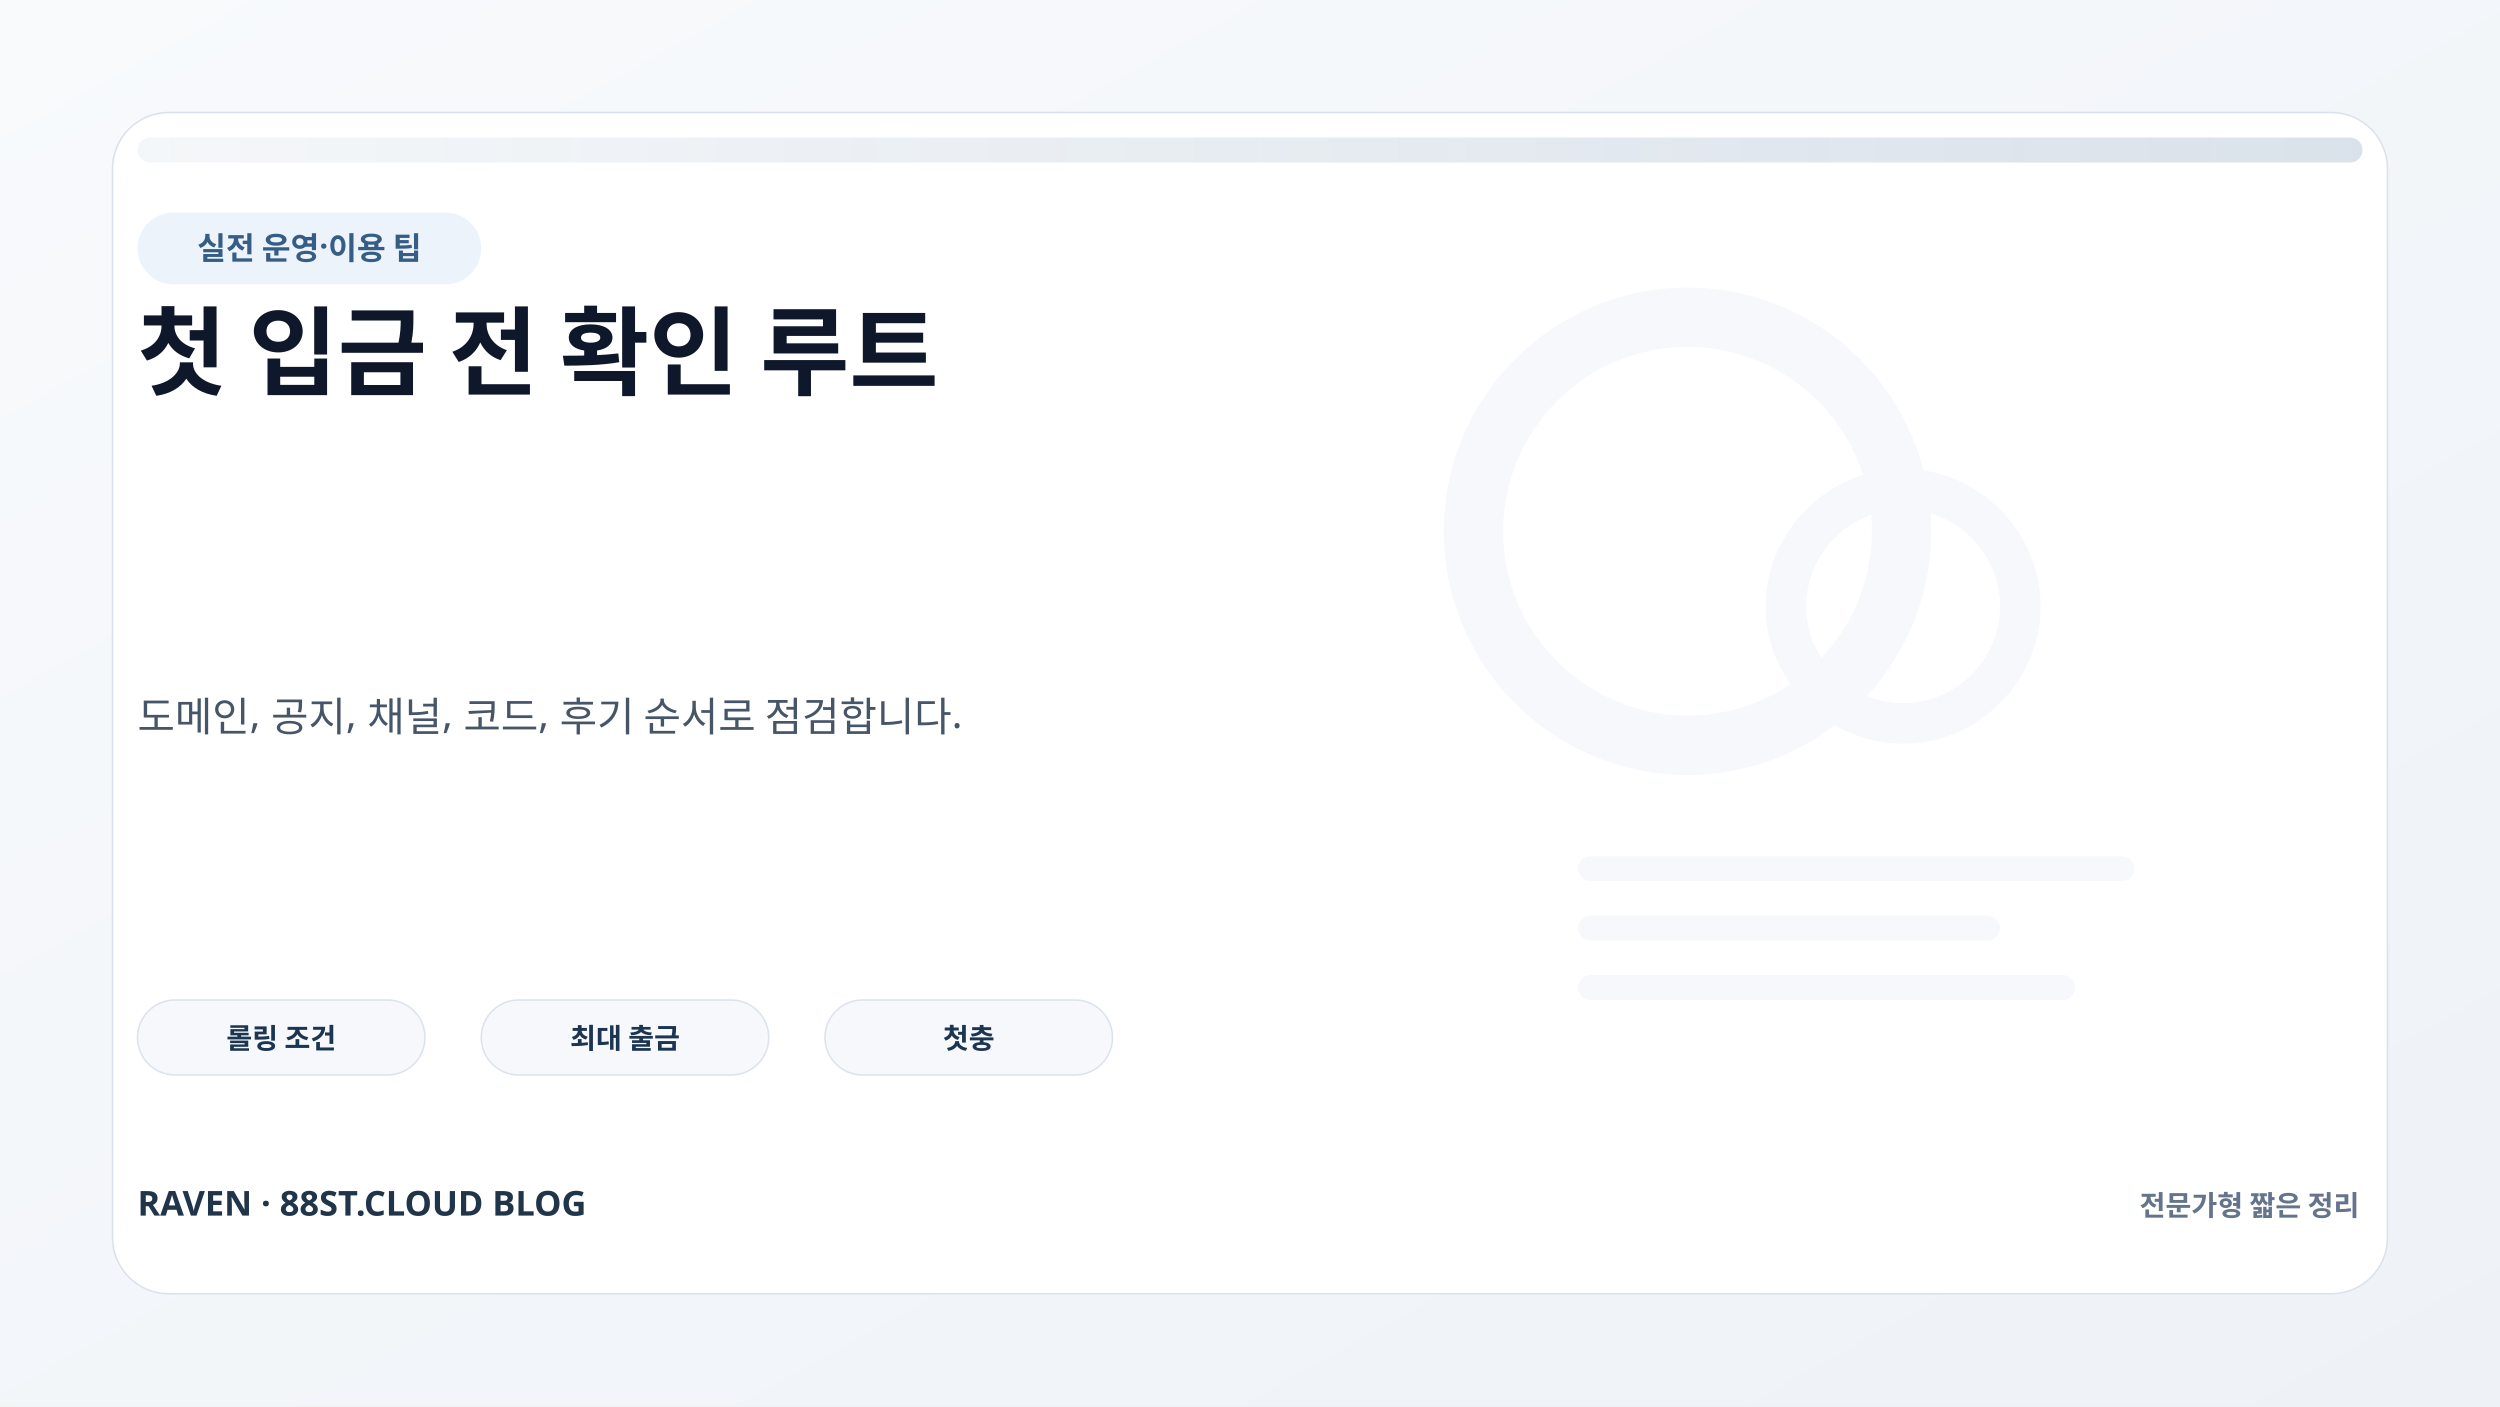
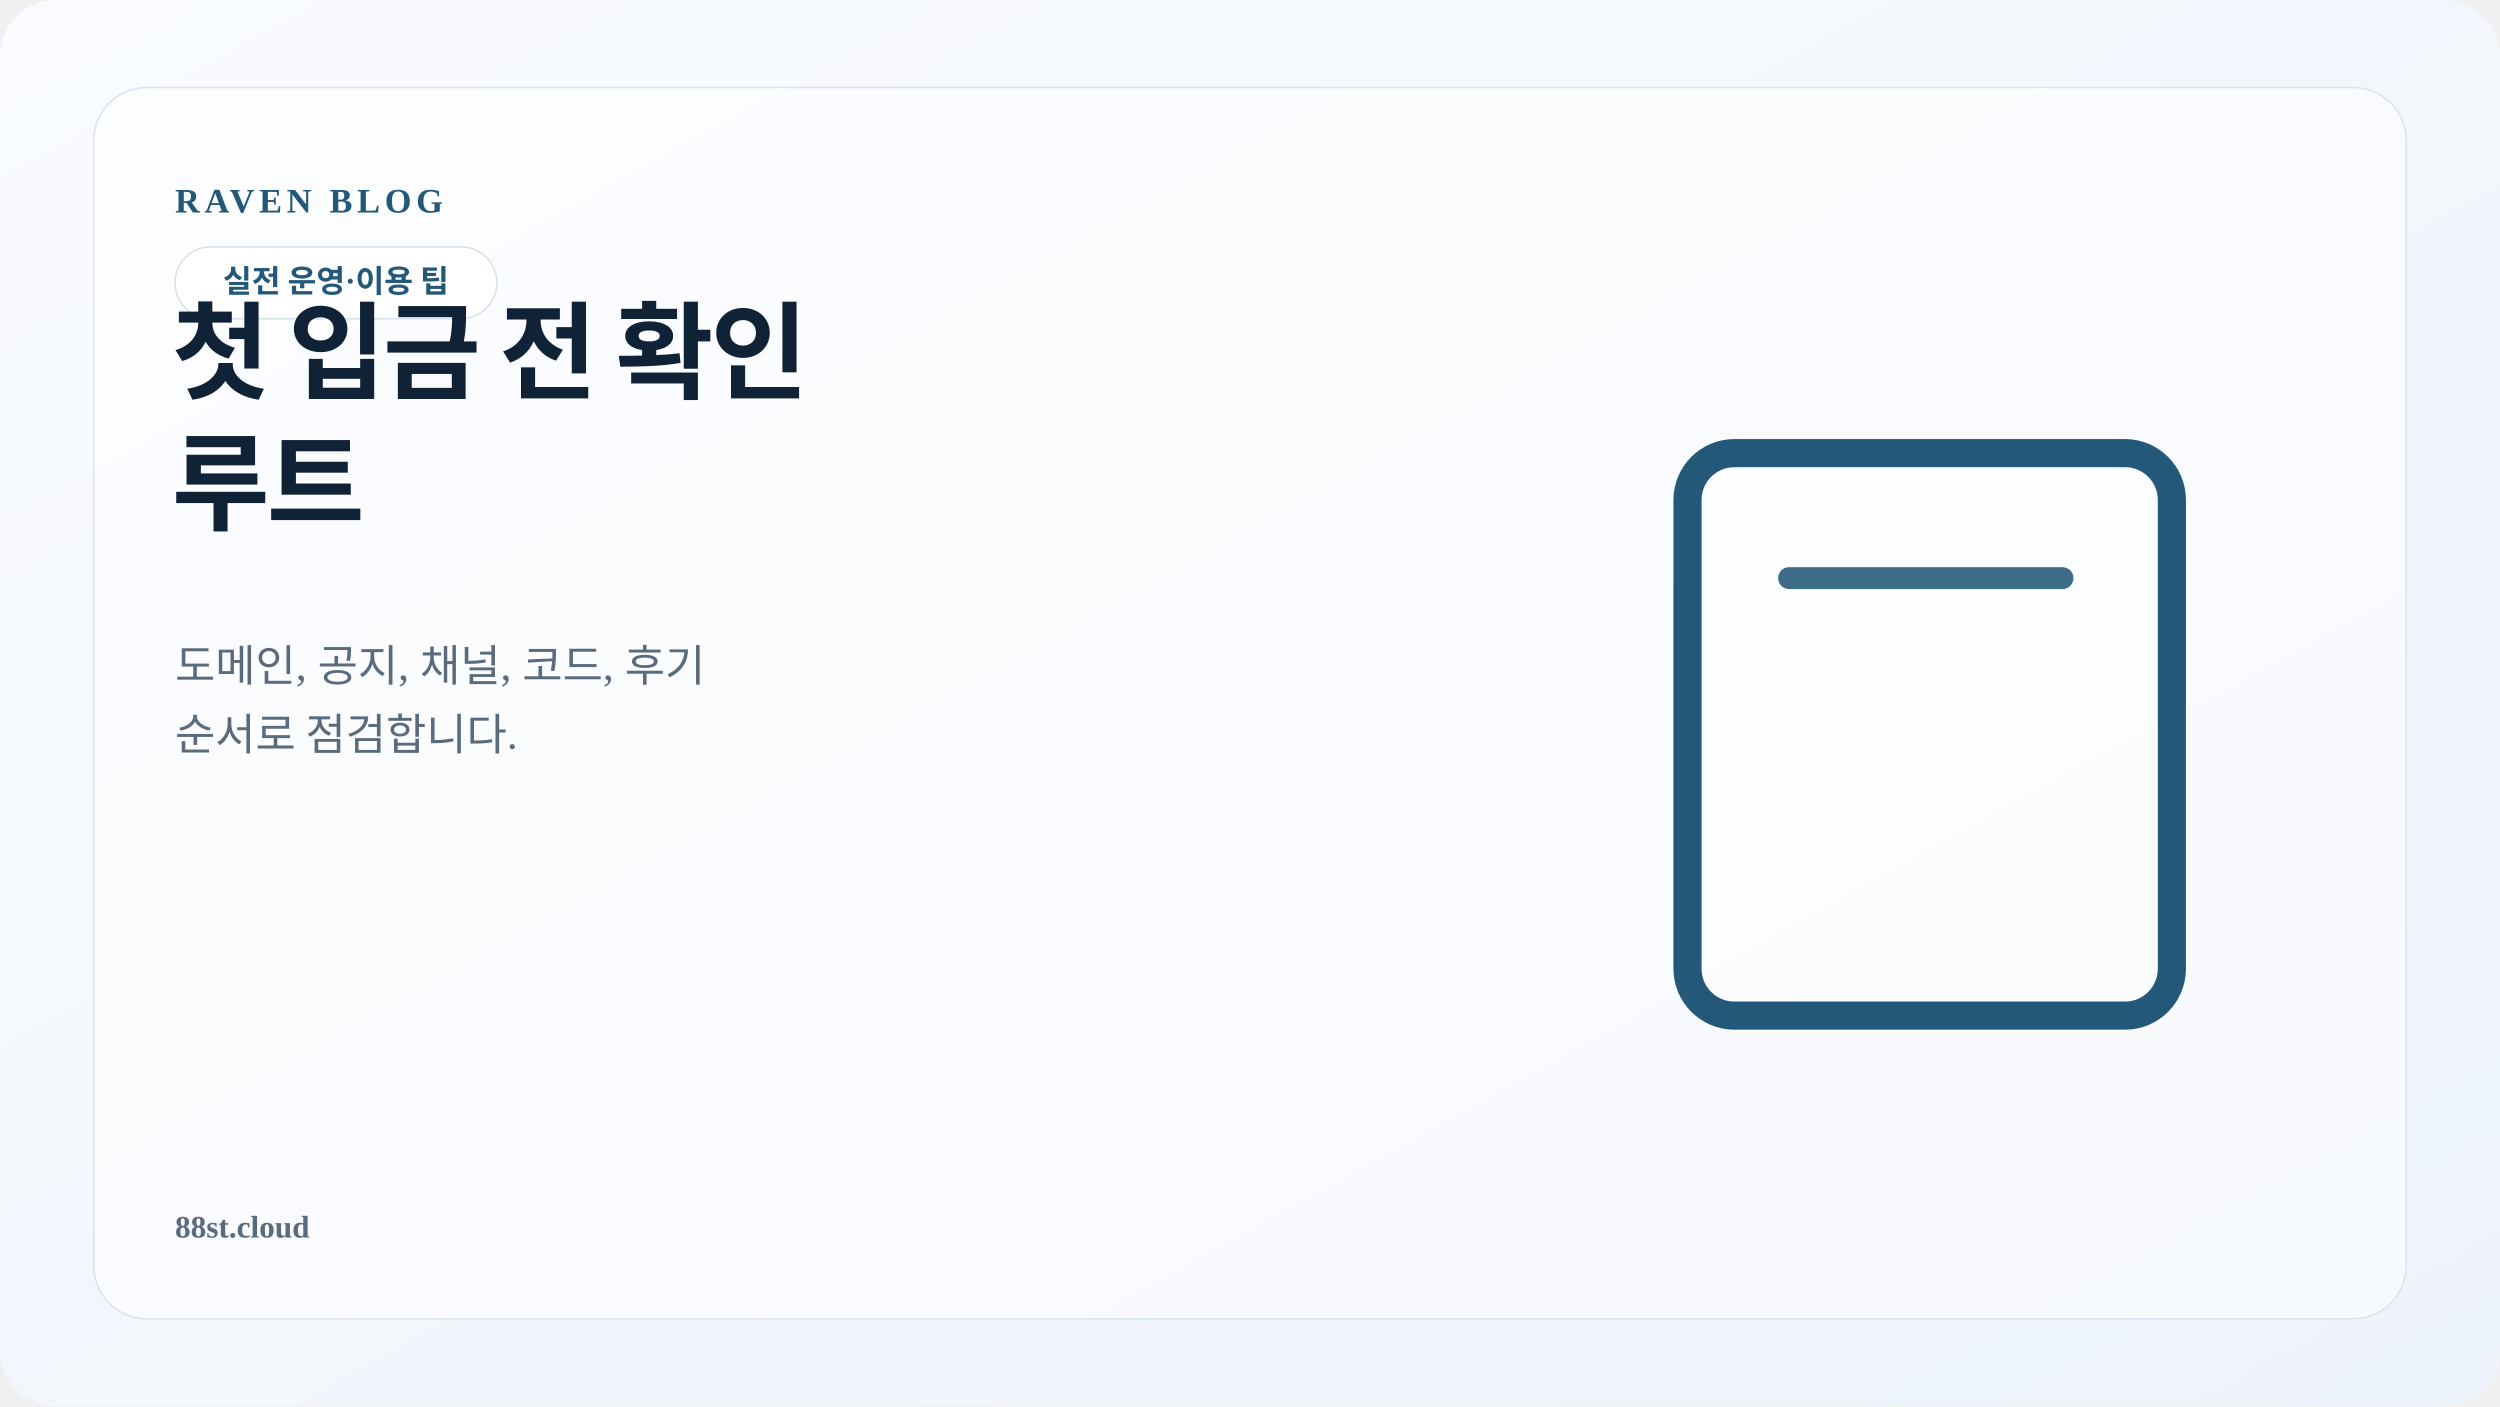
- <svg xmlns="http://www.w3.org/2000/svg" width="1600" height="900" viewBox="0 0 1600 900" role="img" aria-labelledby="t d">
+ <svg xmlns="http://www.w3.org/2000/svg" width="1600" height="900" viewBox="0 0 1600 900">
  <defs>
    <linearGradient id="bg" x1="0" y1="0" x2="1" y2="1">
-       <stop offset="0%" stop-color="#f8fafc" />
-       <stop offset="100%" stop-color="#eef2f7" />
-     </linearGradient>
-     <linearGradient id="line" x1="0" y1="0" x2="1" y2="0">
-       <stop offset="0%" stop-color="#2f5b8a" stop-opacity="0.05" />
-       <stop offset="100%" stop-color="#2f5b8a" stop-opacity="0.18" />
+       <stop offset="0%" stop-color="#f9fbff" />
+       <stop offset="100%" stop-color="#edf3fa" />
    </linearGradient>
  </defs>
-   <rect width="1600" height="900" fill="url(#bg)" />
-   <rect x="72" y="72" width="1456" height="756" rx="36" fill="#ffffff" stroke="#d9e2ec" />
-   <rect x="88" y="88" width="1424" height="16" rx="8" fill="url(#line)" />
-   <g opacity="0.55">
-     <path d="M1080 184c86 0 156 70 156 156s-70 156-156 156-156-70-156-156 70-156 156-156Zm0 38c-65 0-118 53-118 118s53 118 118 118 118-53 118-118-53-118-118-118Z" fill="#eef3f8" />
-     <path d="M1218 300c48 0 88 40 88 88s-40 88-88 88-88-40-88-88 40-88 88-88Zm0 26c-34 0-62 28-62 62s28 62 62 62 62-28 62-62-28-62-62-62Z" fill="#eef3f8" />
-     <rect x="1010" y="548" width="356" height="16" rx="8" fill="#eef3f8" />
-     <rect x="1010" y="586" width="270" height="16" rx="8" fill="#eef3f8" />
-     <rect x="1010" y="624" width="318" height="16" rx="8" fill="#eef3f8" />
-   </g>
-   <g>
-     <rect x="88" y="136" width="220" height="46" rx="23" fill="#edf3fa" />
-     <text x="198" y="166" text-anchor="middle" font-family="Pretendard, Apple SD Gothic Neo, Noto Sans KR, sans-serif" font-size="20" font-weight="700" fill="#365d85">실전 운영·이용 팁</text>
-   </g>
-   <text font-family="Pretendard, Apple SD Gothic Neo, Noto Sans KR, sans-serif" font-size="62" font-weight="800" fill="#0f172a">
-     <tspan x="88" y="248">첫 입금 전 확인 루트</tspan>
-   </text>
-   <text font-family="Pretendard, Apple SD Gothic Neo, Noto Sans KR, sans-serif" font-size="26" font-weight="500" fill="#475569">
-     <tspan x="88" y="468">도메인, 공지, 채널, 코드, 후기 순서로 점검합니다.</tspan>
-   </text>
-   <g transform="translate(88,640)">
-     <rect width="184" height="48" rx="24" fill="#f6f8fb" stroke="#dbe3ec" />
-     <text x="92" y="31" text-anchor="middle" font-family="Pretendard, Apple SD Gothic Neo, Noto Sans KR, sans-serif" font-size="18" font-weight="600" fill="#1c3551">롤링 조건</text>
-   </g>
-   <g transform="translate(308,640)">
-     <rect width="184" height="48" rx="24" fill="#f6f8fb" stroke="#dbe3ec" />
-     <text x="92" y="31" text-anchor="middle" font-family="Pretendard, Apple SD Gothic Neo, Noto Sans KR, sans-serif" font-size="18" font-weight="600" fill="#1c3551">최대 출금</text>
-   </g>
-   <g transform="translate(528,640)">
-     <rect width="184" height="48" rx="24" fill="#f6f8fb" stroke="#dbe3ec" />
-     <text x="92" y="31" text-anchor="middle" font-family="Pretendard, Apple SD Gothic Neo, Noto Sans KR, sans-serif" font-size="18" font-weight="600" fill="#1c3551">첫충</text>
-   </g>
-   <text x="88" y="778" font-family="Pretendard, Apple SD Gothic Neo, Noto Sans KR, sans-serif" font-size="22" font-weight="700" fill="#20344a">RAVEN · 88ST.CLOUD BLOG</text>
-   <text x="1510" y="778" text-anchor="end" font-family="Pretendard, Apple SD Gothic Neo, Noto Sans KR, sans-serif" font-size="18" font-weight="600" fill="#64748b">전문가형 짧은 정리</text>
+   <rect width="1600" height="900" rx="36" fill="url(#bg)" />
+   <rect x="60" y="56" width="1480" height="788" rx="34" fill="rgba(255,255,255,0.55)" stroke="#dbe4ed" />
+   <text x="112" y="136" font-size="22" font-weight="800" fill="#235878" letter-spacing="3">RAVEN BLOG</text>
+   <rect x="112" y="158" width="206" height="46" rx="23" fill="white" fill-opacity="0.88" stroke="#d7e1eb" />
+   <text x="215" y="187" text-anchor="middle" font-size="20" font-weight="700" fill="#235878">실전 운영·이용 팁</text>
+   <text x="110" y="250" font-size="68" font-weight="800" fill="#102236" letter-spacing="-1.8">첫 입금 전 확인</text>
+   <text x="110" y="334" font-size="68" font-weight="800" fill="#102236" letter-spacing="-1.8">루트</text>
+   <text x="112" y="436" font-size="28" font-weight="500" fill="#596b7d">도메인, 공지, 채널, 코드, 후기</text>
+   <text x="112" y="480" font-size="28" font-weight="500" fill="#596b7d">순서로 점검합니다.</text>
+   <text x="112" y="792" font-size="20" font-weight="700" fill="#596b7d">88st.cloud</text>
+   <rect x="1080" y="290" width="310" height="360" rx="30" fill="rgba(255,255,255,0.45)" stroke="#235878" stroke-width="18" />
+   <path d="M1145 370 H1320" stroke="#235878" stroke-width="14" stroke-linecap="round" opacity="0.88" />
</svg>
